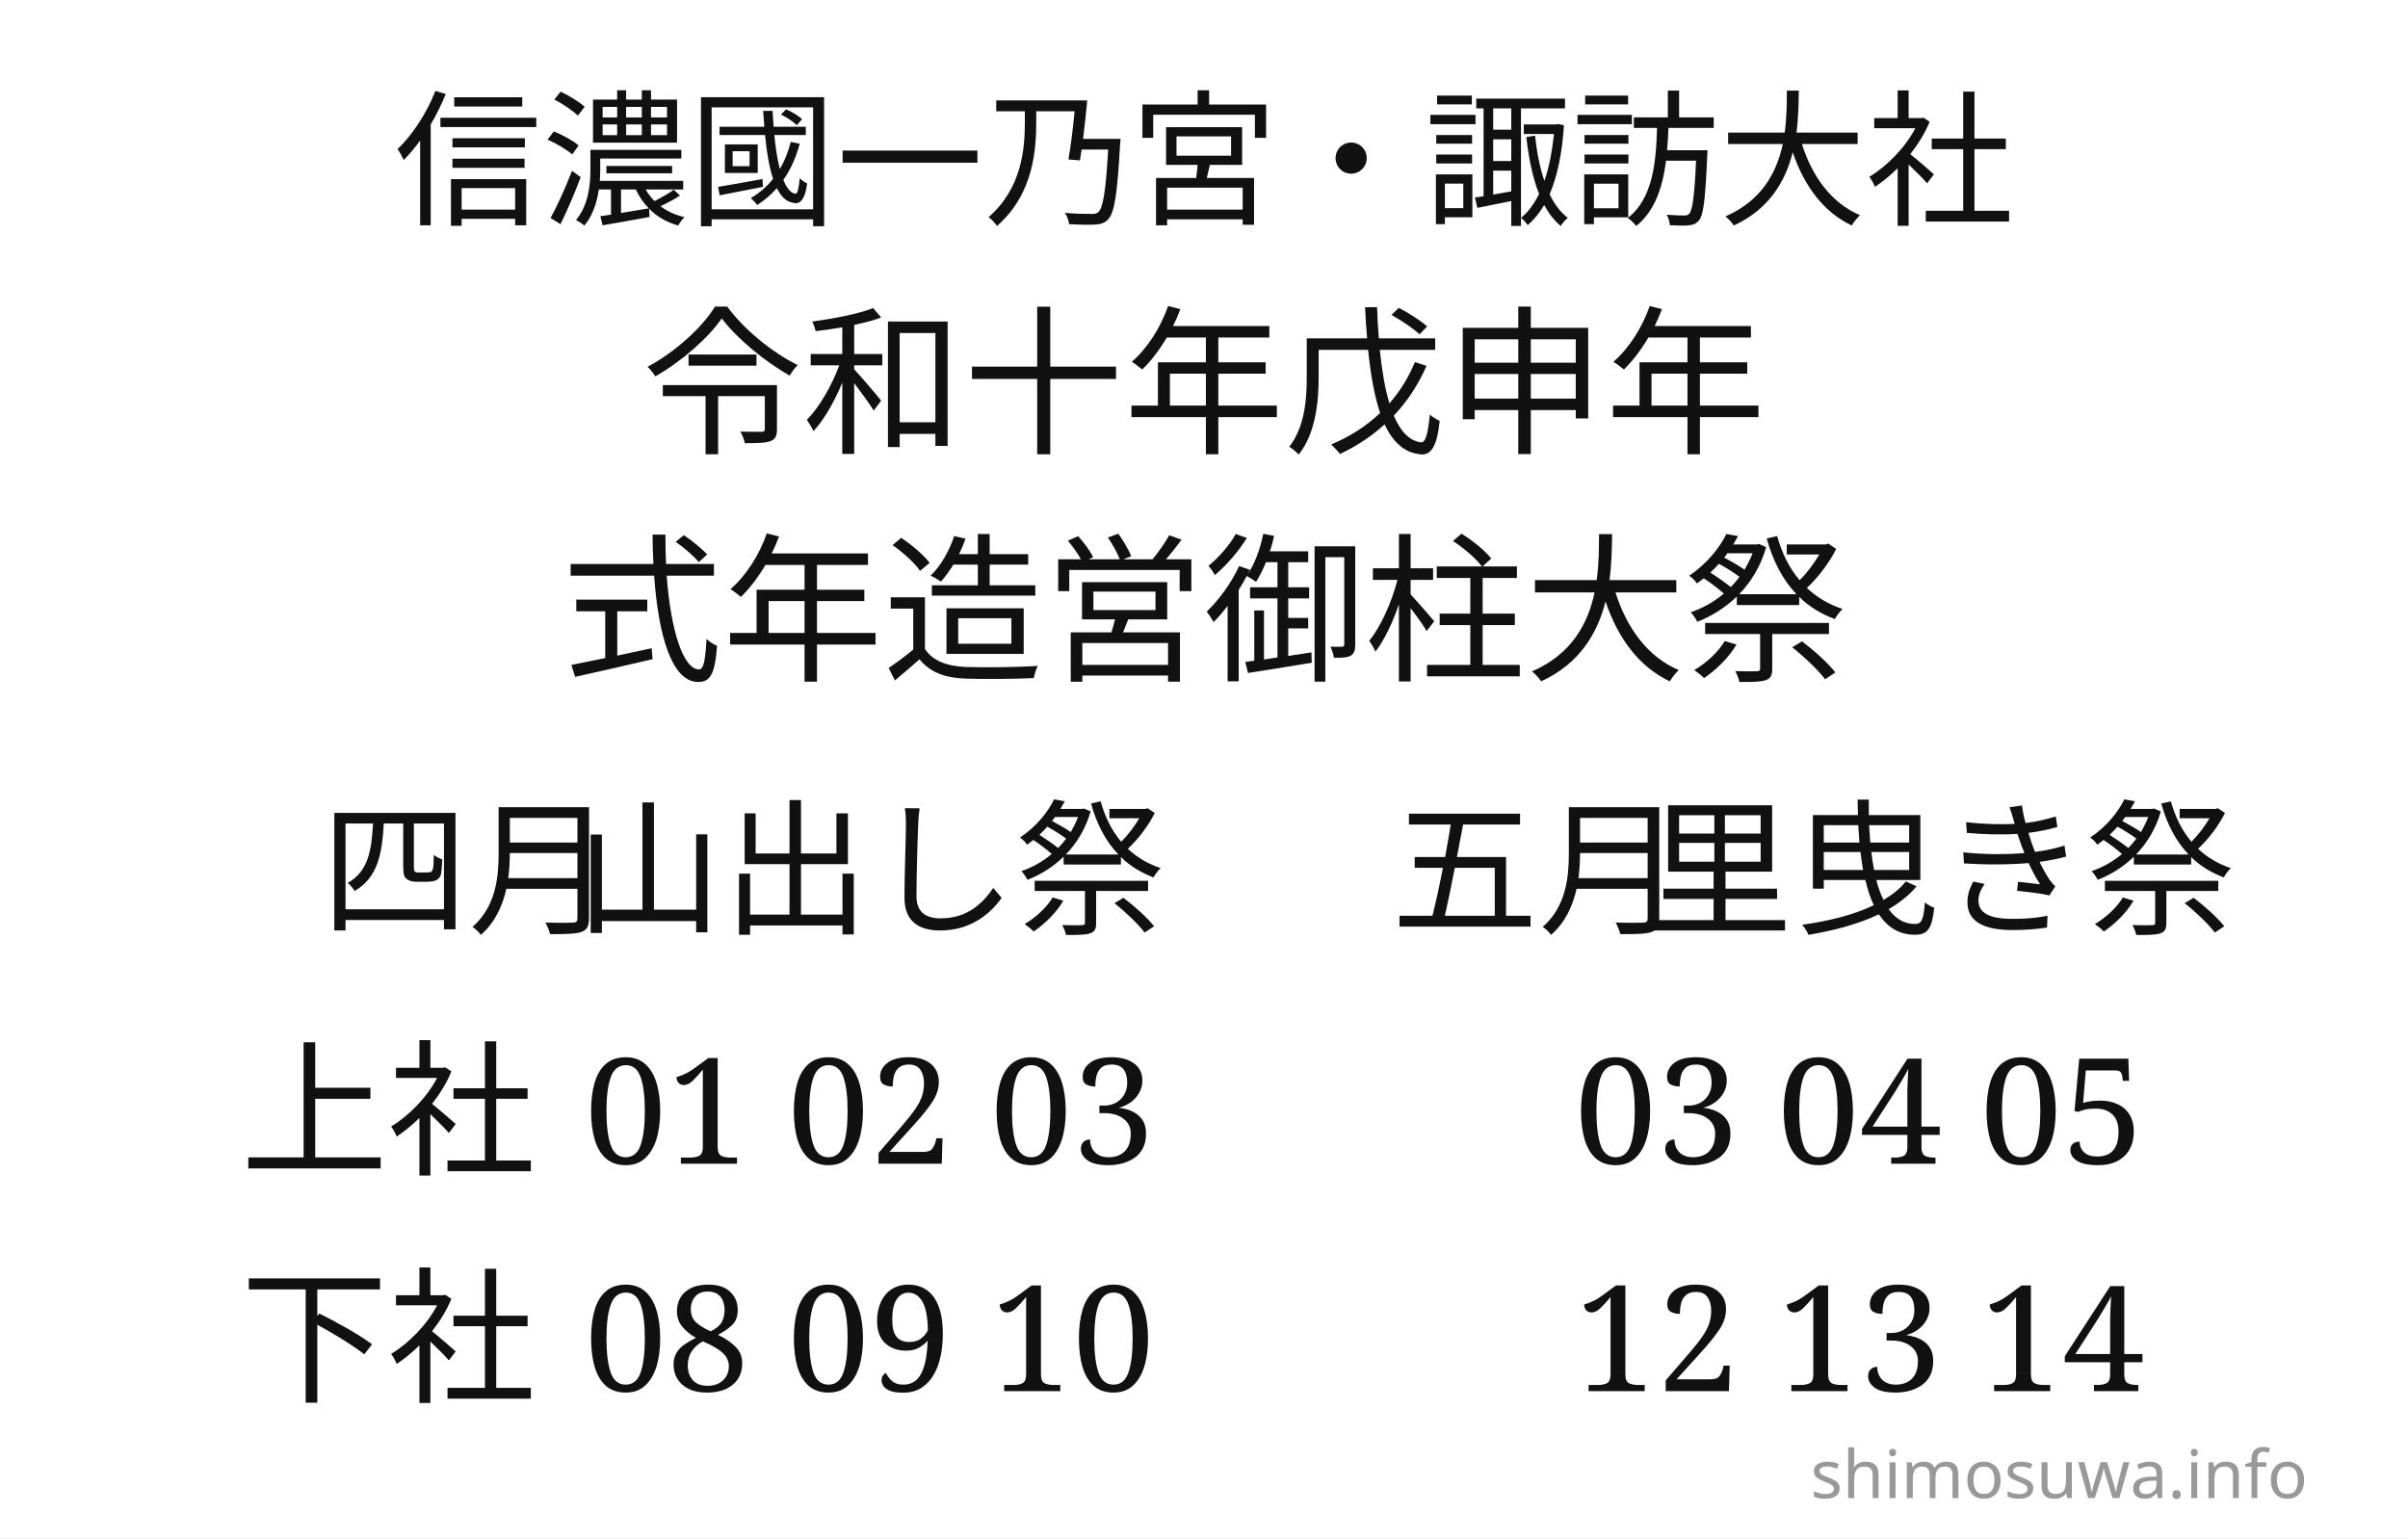
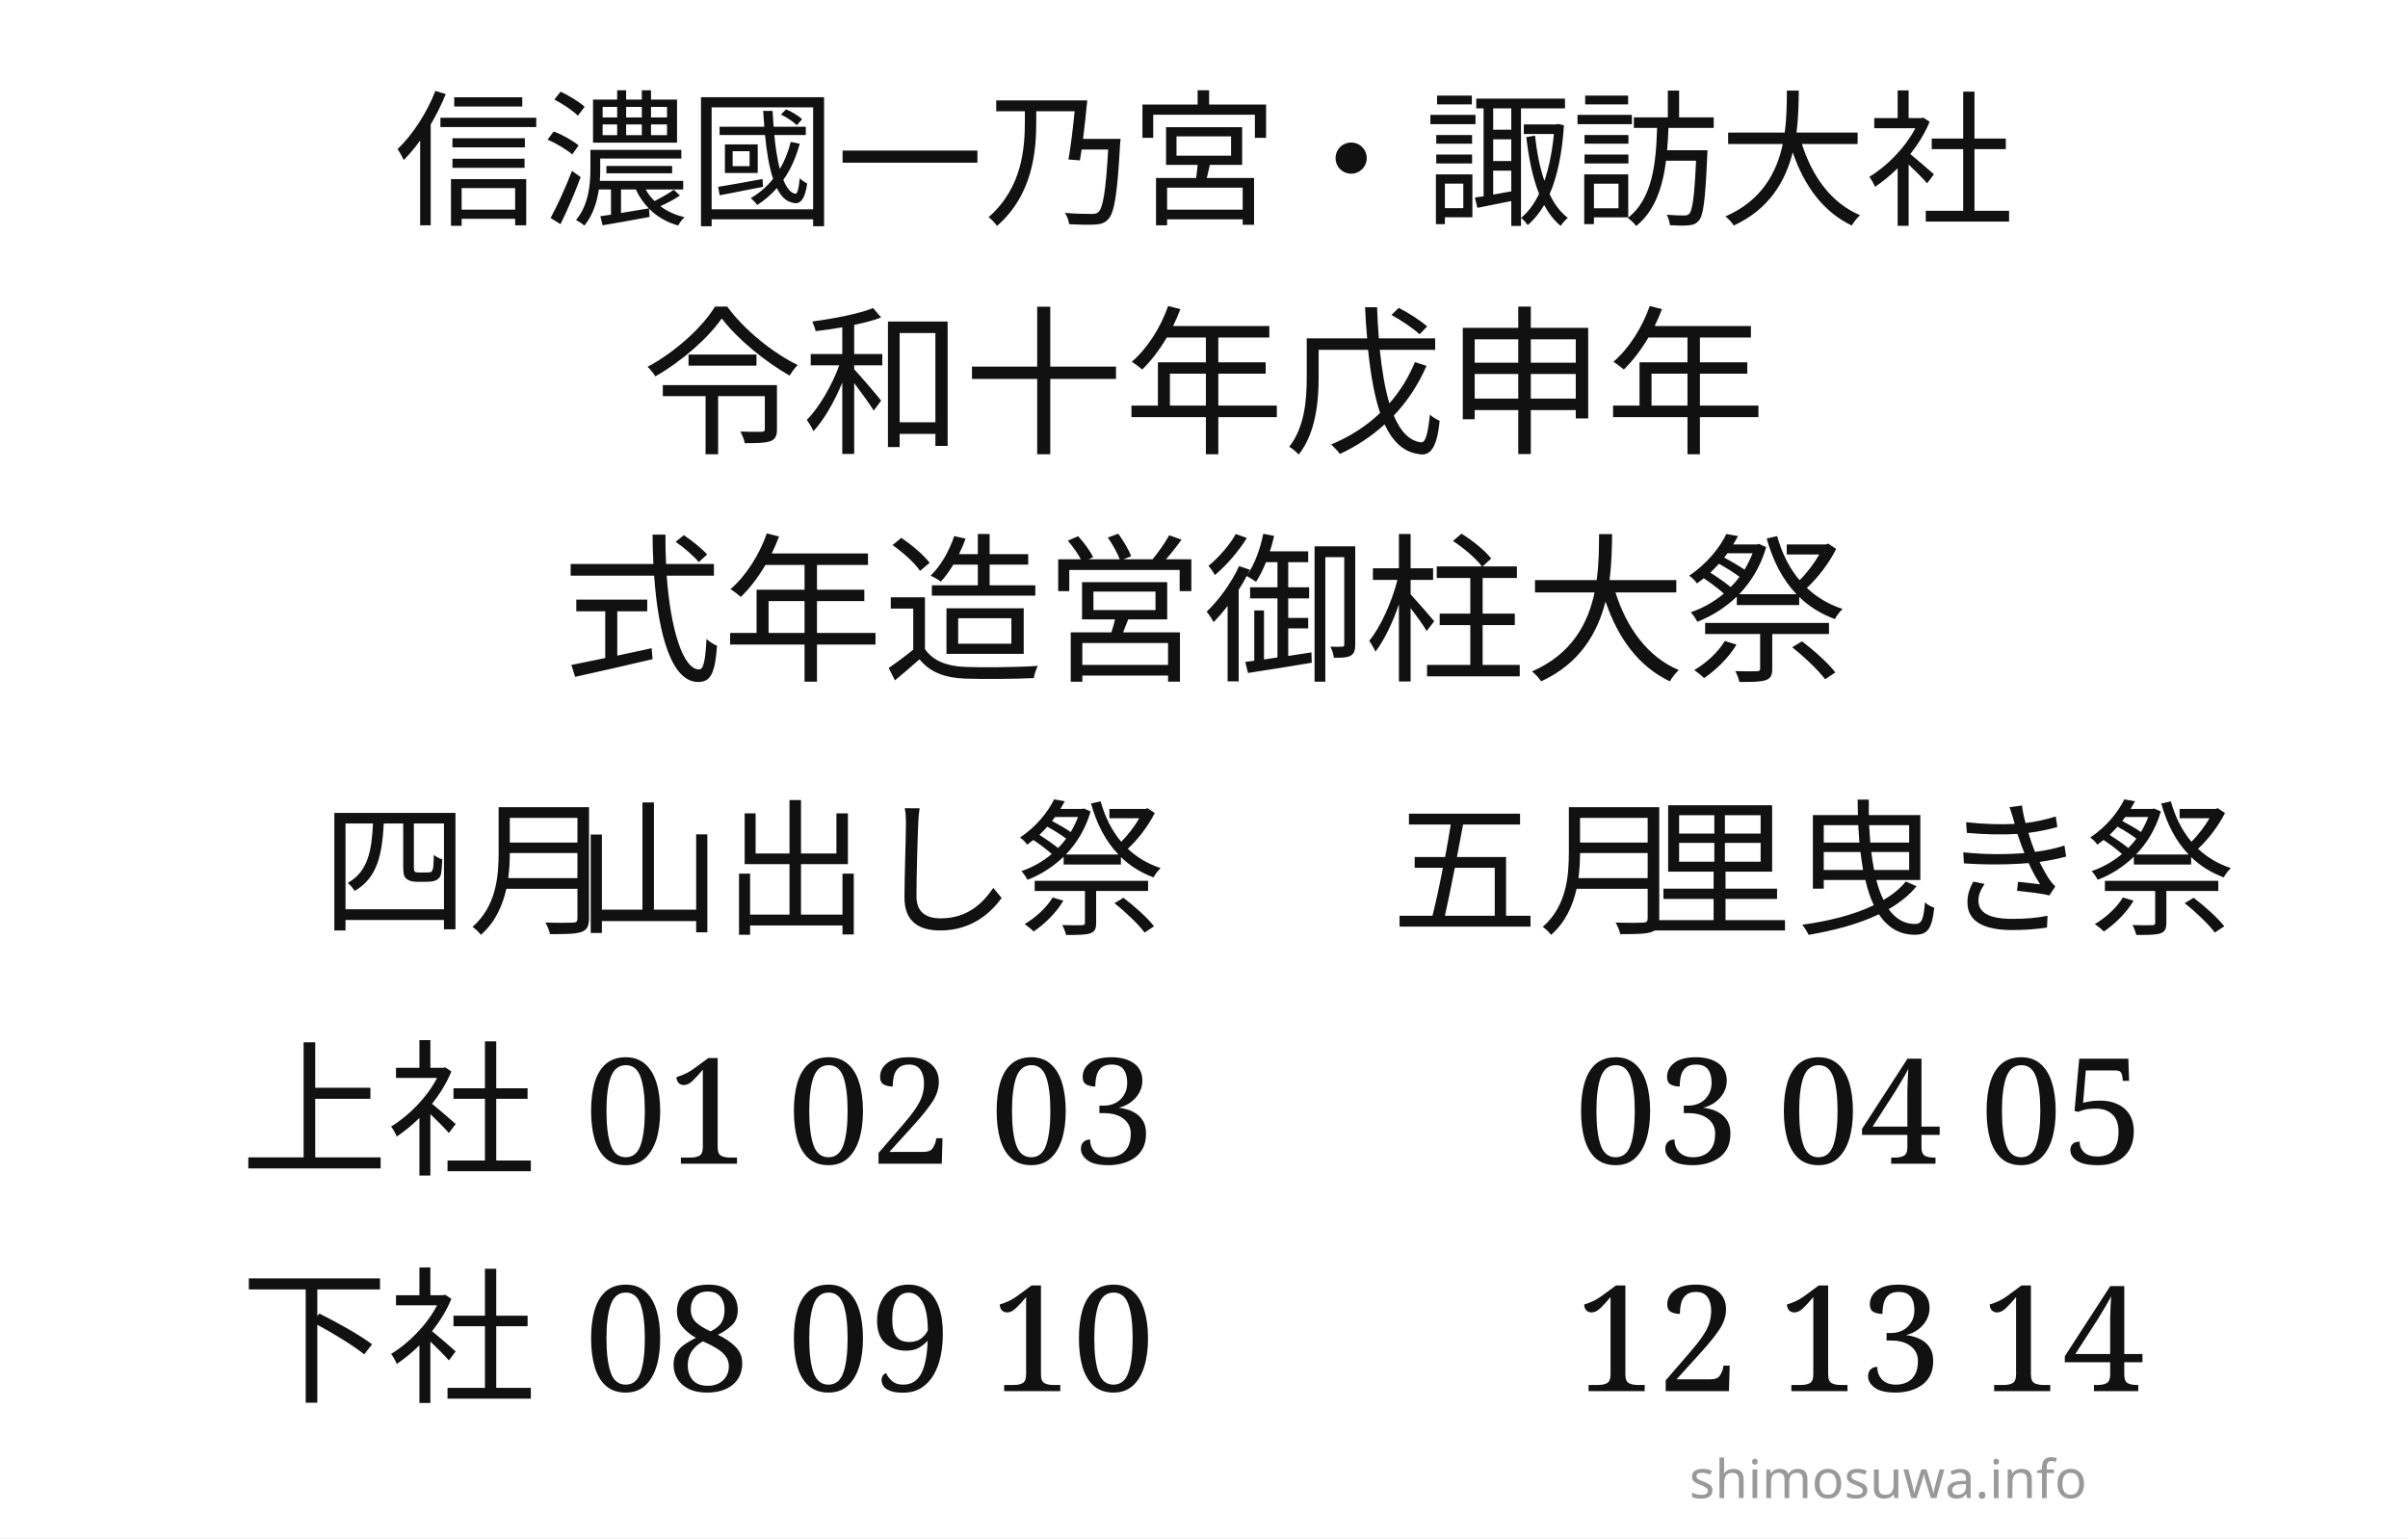
<svg xmlns="http://www.w3.org/2000/svg" viewBox="0 0 360 230">
  <rect width="100%" height="100%" fill="white" />
  <g font-family="serif" fill="#111" text-anchor="middle">
    <text x="180" y="32" font-size="22">信濃國一乃宮・諏訪大社</text>
    <text x="180" y="66" font-size="24">令和十年戊申年</text>
    <text x="180" y="100" font-size="24">式年造営御柱大祭</text>
    <text x="70" y="138" font-size="22">四月</text>
    <text x="130" y="138" font-size="22">山出し祭</text>
    <text x="230" y="138" font-size="22">五月</text>
    <text x="290" y="138" font-size="22">里曳き祭</text>
    <text x="58" y="174" font-size="22">上社</text>
    <text x="130" y="174" font-size="22">01 02 03</text>
    <text x="278" y="174" font-size="22">03 04 05</text>
    <text x="58" y="208" font-size="22">下社</text>
    <text x="130" y="208" font-size="22">08 09 10</text>
    <text x="278" y="208" font-size="22">12 13 14</text>
-     <text x="345" y="224" font-size="10" text-anchor="end" fill="#999999" font-family="Noto Sans JP, sans-serif">
+     <text x="312" y="224" font-family="Noto Sans JP, sans-serif" font-size="8" fill="#999999" text-anchor="end">
      shimosuwa.info
    </text>
  </g>
</svg>
